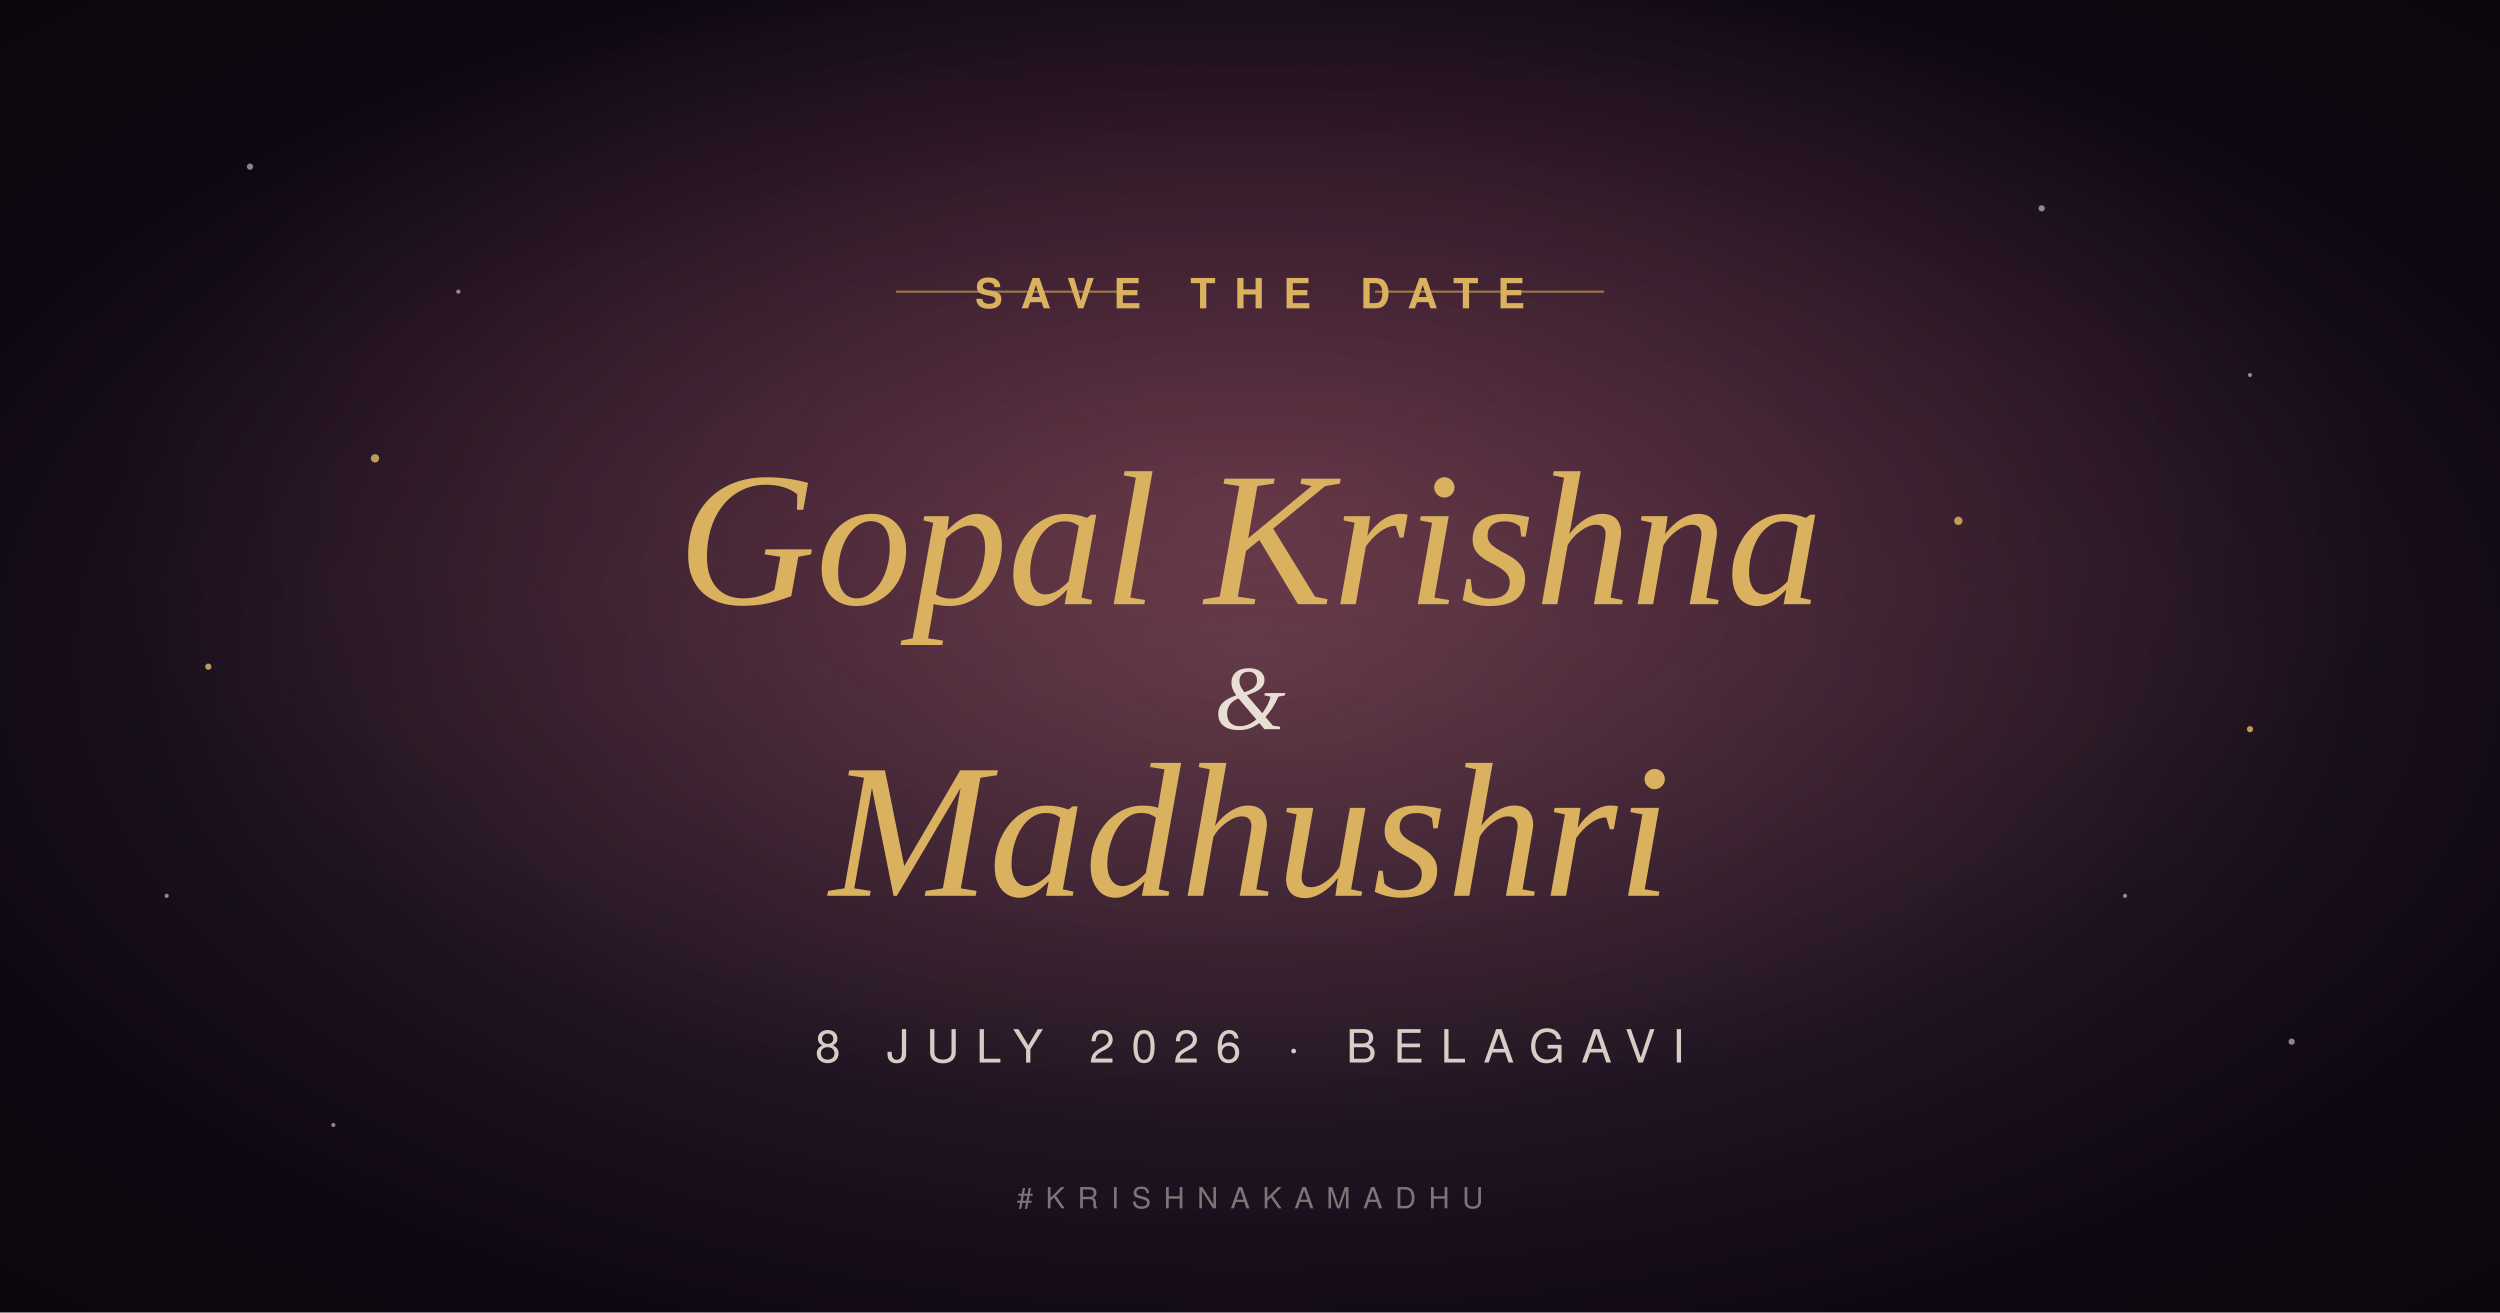
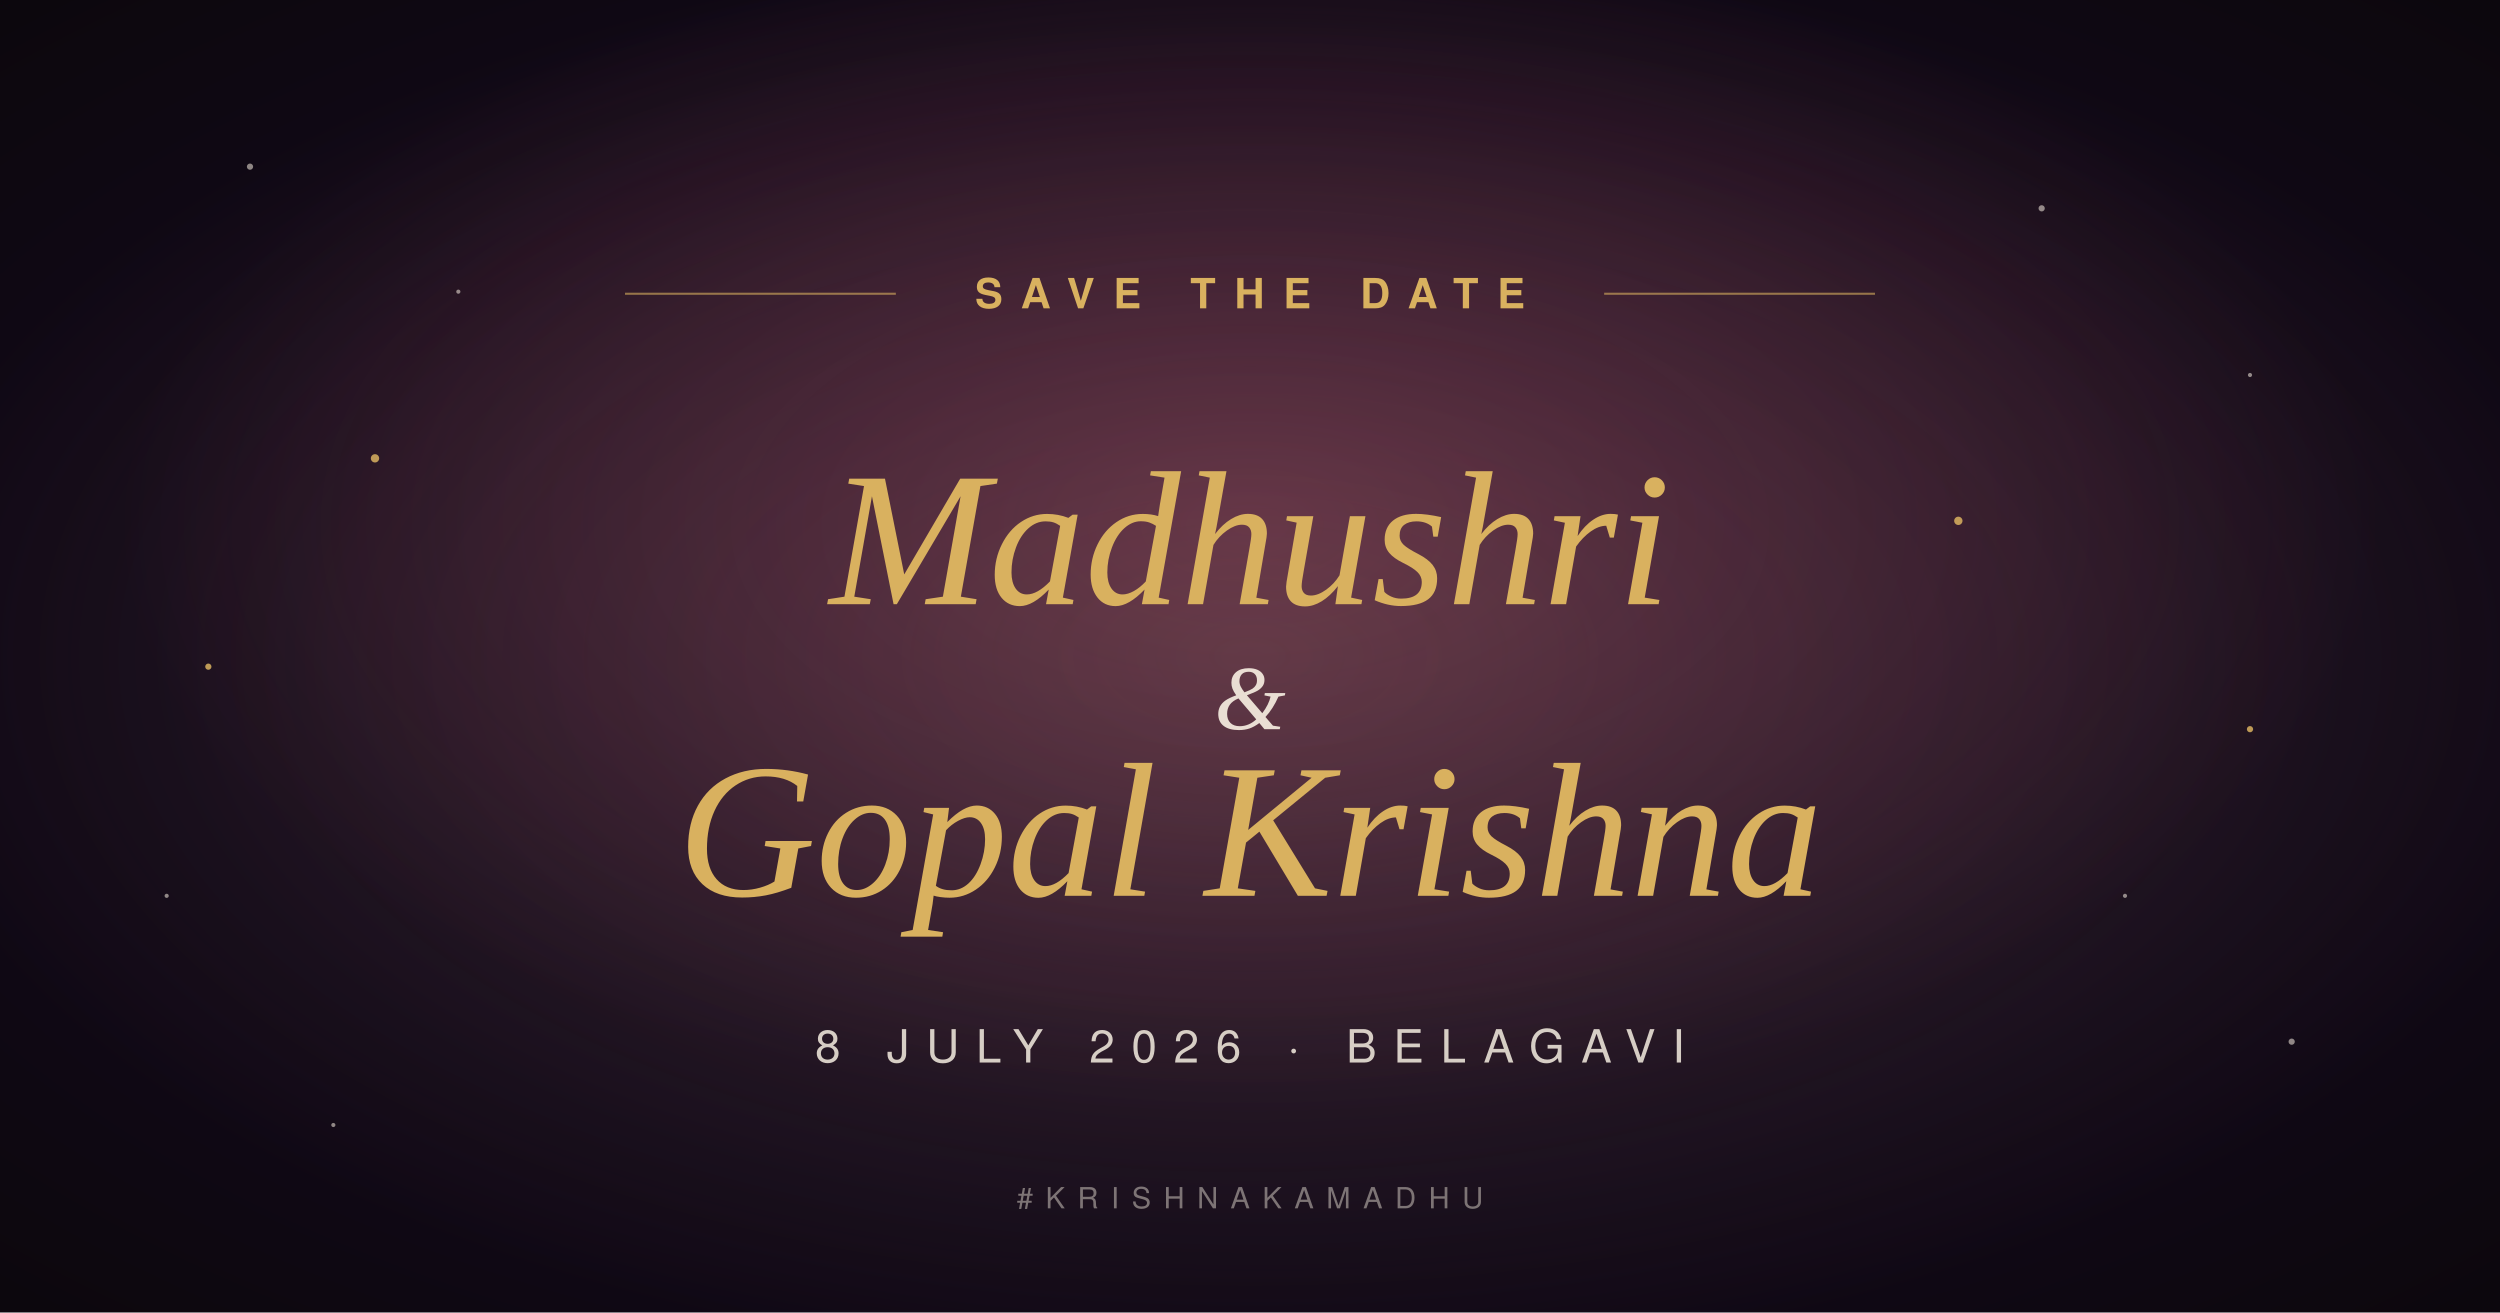
<svg xmlns="http://www.w3.org/2000/svg" width="1200" height="630" viewBox="0 0 1200 630">
  <defs>
    <radialGradient id="bg" cx="50%" cy="50%" r="80%">
      <stop offset="0%" stop-color="#1a0a2e" />
      <stop offset="100%" stop-color="#0a0708" />
    </radialGradient>
    <radialGradient id="rosePulse" cx="50%" cy="40%" r="45%">
      <stop offset="0%" stop-color="#d4537e" stop-opacity="0.30" />
      <stop offset="100%" stop-color="#d4537e" stop-opacity="0" />
    </radialGradient>
    <radialGradient id="goldGlow" cx="50%" cy="50%" r="55%">
      <stop offset="0%" stop-color="#d9b15f" stop-opacity="0.20" />
      <stop offset="100%" stop-color="#d9b15f" stop-opacity="0" />
    </radialGradient>
  </defs>
  <rect width="1200" height="630" fill="url(#bg)" />
  <rect width="1200" height="630" fill="url(#rosePulse)" />
  <rect width="1200" height="630" fill="url(#goldGlow)" />
  <g fill="#f5ede0" opacity="0.55">
    <circle cx="120" cy="80" r="1.5" />
    <circle cx="220" cy="140" r="1" />
    <circle cx="980" cy="100" r="1.5" />
    <circle cx="1080" cy="180" r="1" />
    <circle cx="80" cy="430" r="1" />
    <circle cx="1100" cy="500" r="1.5" />
    <circle cx="160" cy="540" r="1" />
    <circle cx="1020" cy="430" r="1" />
  </g>
  <g fill="#d9b15f" opacity="0.85">
    <circle cx="180" cy="220" r="2" />
    <circle cx="940" cy="250" r="2" />
    <circle cx="100" cy="320" r="1.5" />
    <circle cx="1080" cy="350" r="1.5" />
  </g>
-   <line x1="430" y1="140" x2="540" y2="140" stroke="#d9b15f" stroke-width="1" stroke-opacity="0.6" />
+   <line x1="300" y1="141" x2="430" y2="141" stroke="#d9b15f" stroke-width="1" stroke-opacity="0.6" />
  <text x="600" y="148" font-family="'Mulish','Helvetica Neue',sans-serif" font-size="20" letter-spacing="9" text-anchor="middle" fill="#d9b15f" font-weight="700">SAVE THE DATE</text>
-   <line x1="660" y1="140" x2="770" y2="140" stroke="#d9b15f" stroke-width="1" stroke-opacity="0.6" />
-   <text x="600" y="290" font-family="'Fraunces','Times New Roman',serif" font-style="italic" font-size="92" text-anchor="middle" fill="#d9b15f" font-weight="500">Gopal Krishna</text>
+   <line x1="770" y1="141" x2="900" y2="141" stroke="#d9b15f" stroke-width="1" stroke-opacity="0.6" />
+   <text x="600" y="290" font-family="'Fraunces','Times New Roman',serif" font-style="italic" font-size="92" text-anchor="middle" fill="#d9b15f" font-weight="500">Madhushri</text>
  <text x="600" y="350" font-family="'Fraunces','Times New Roman',serif" font-style="italic" font-size="44" text-anchor="middle" fill="#f5ede0" opacity="0.92">&amp;</text>
-   <text x="600" y="430" font-family="'Fraunces','Times New Roman',serif" font-style="italic" font-size="92" text-anchor="middle" fill="#d9b15f" font-weight="500">Madhushri</text>
+   <text x="600" y="430" font-family="'Fraunces','Times New Roman',serif" font-style="italic" font-size="92" text-anchor="middle" fill="#d9b15f" font-weight="500">Gopal Krishna</text>
  <text x="600" y="510" font-family="'Mulish','Helvetica Neue',sans-serif" font-size="22" letter-spacing="8" text-anchor="middle" fill="#f5ede0" opacity="0.85" font-weight="500">8 JULY 2026 · BELAGAVI</text>
  <text x="600" y="580" font-family="'Mulish','Helvetica Neue',sans-serif" font-size="14" letter-spacing="6" text-anchor="middle" fill="#f5ede0" opacity="0.45">#KRISHNAKAMADHU</text>
</svg>
